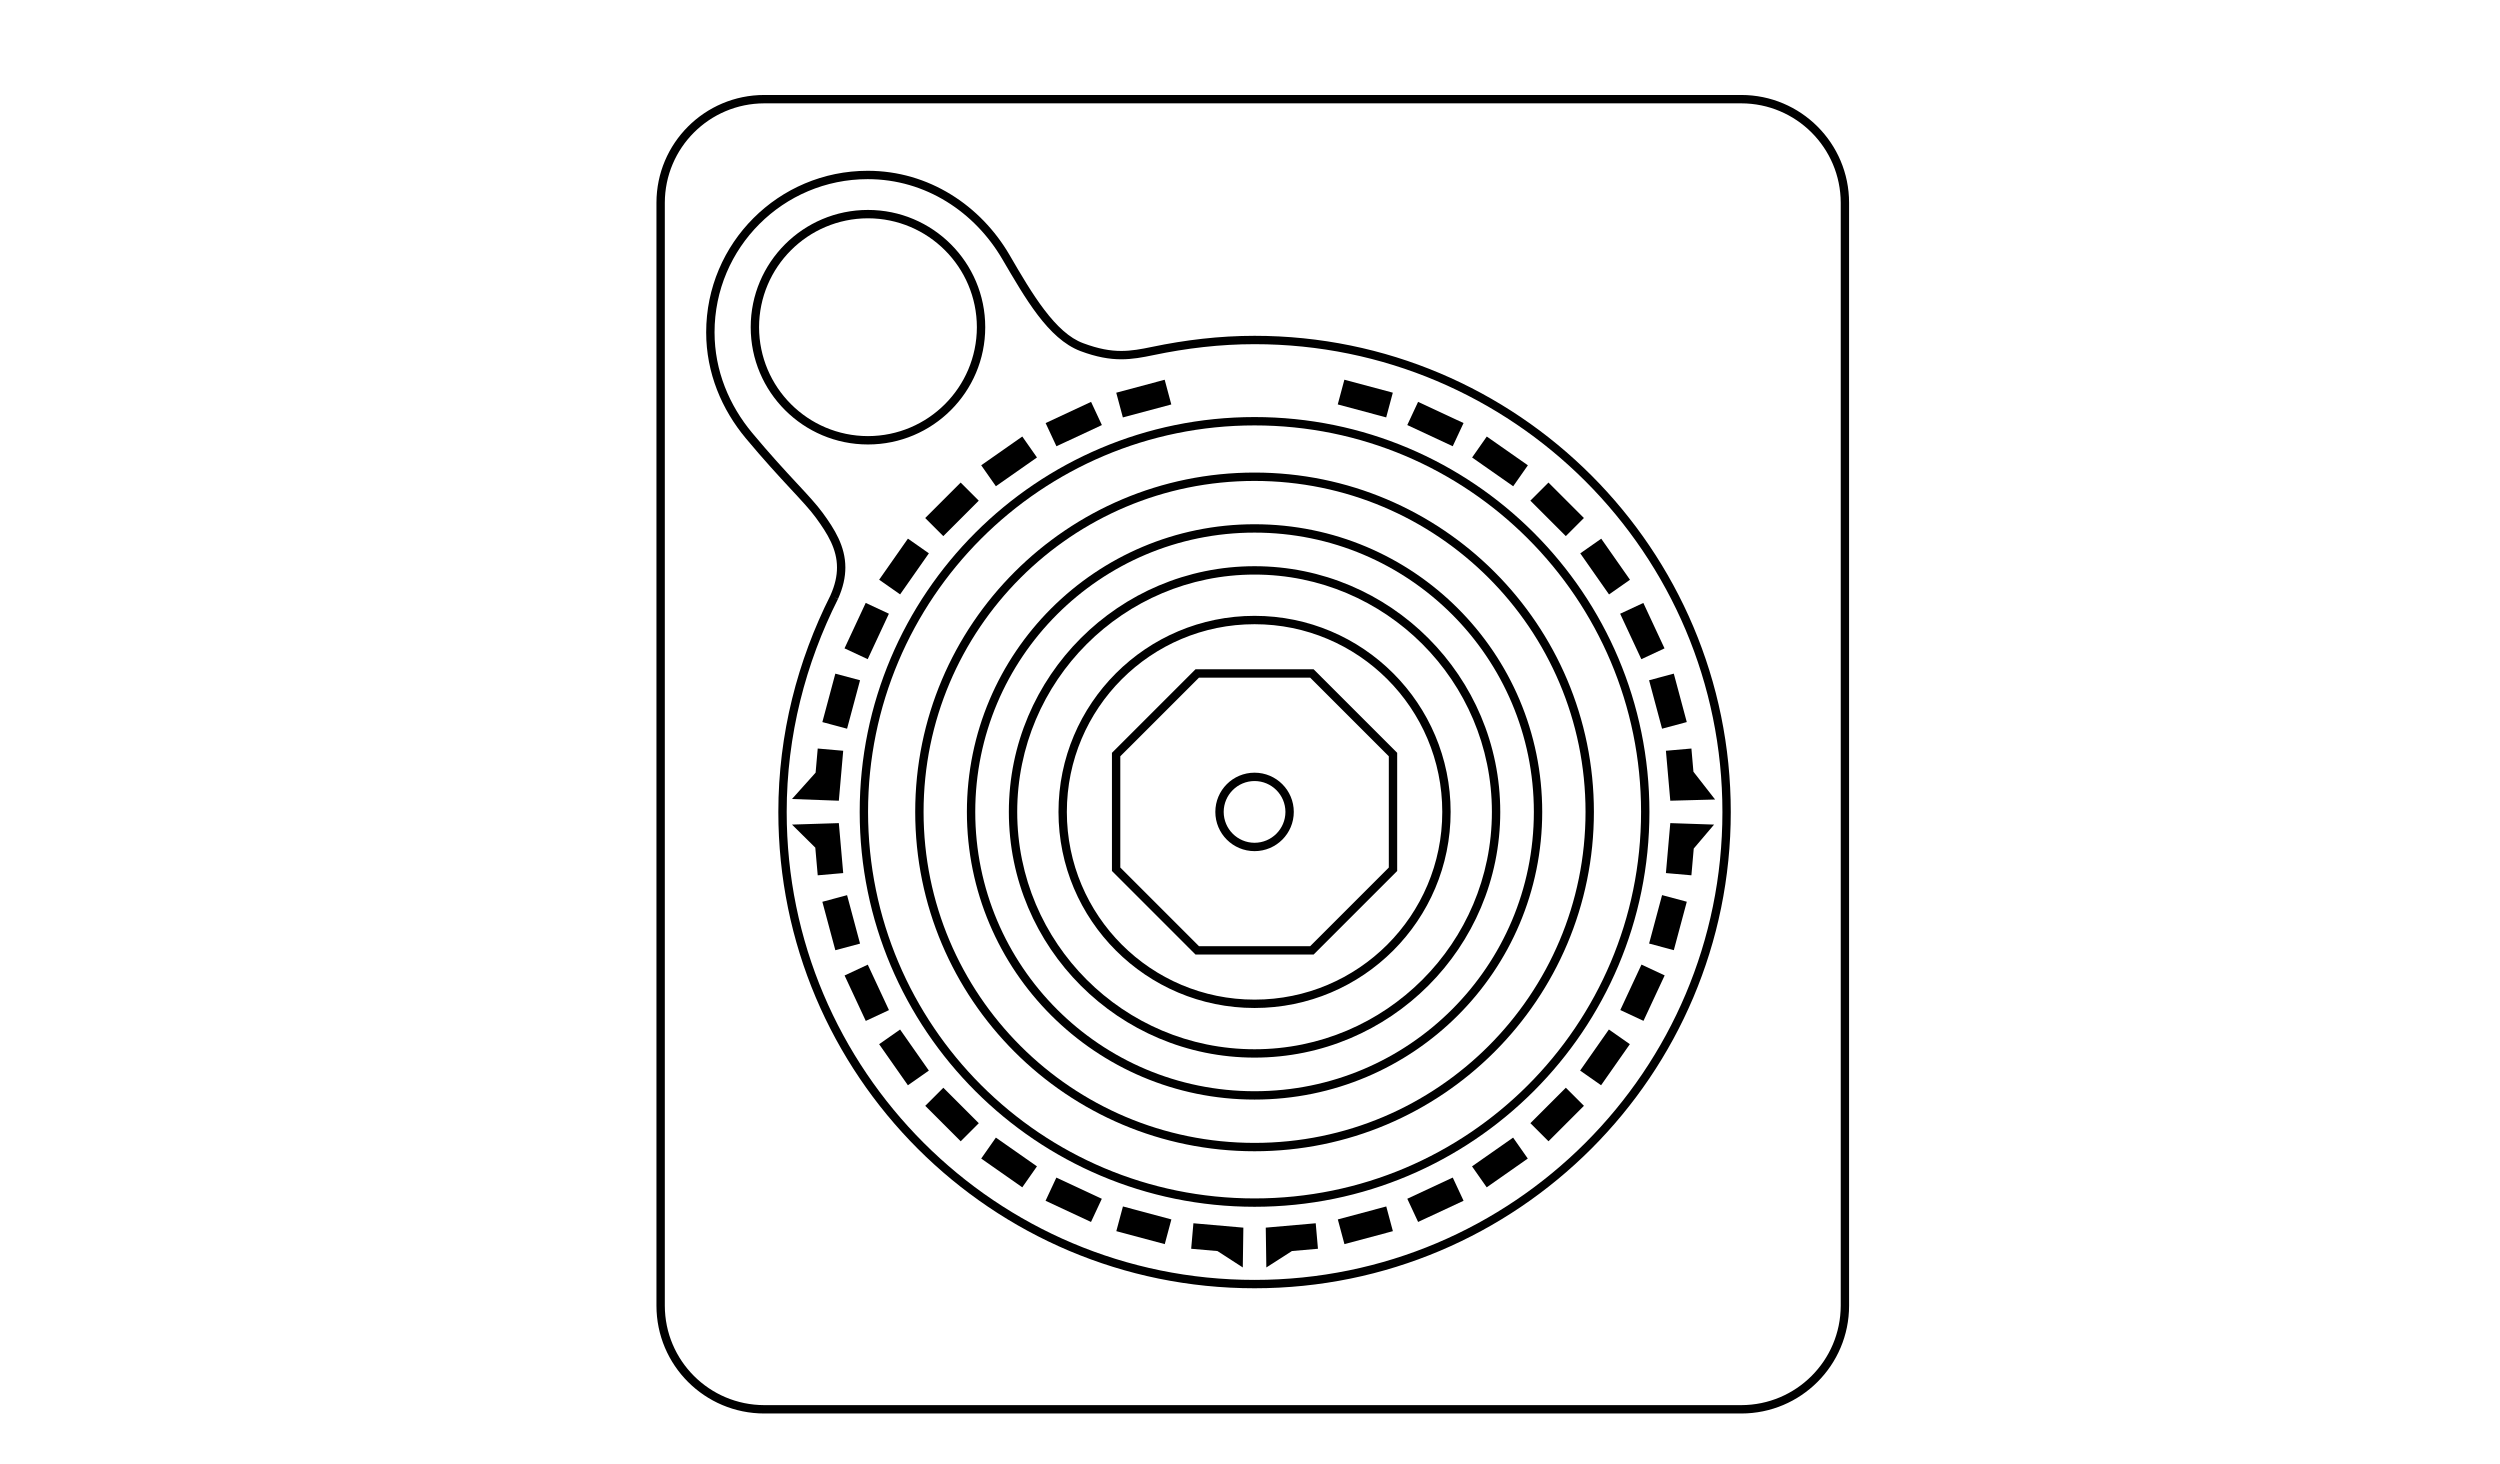
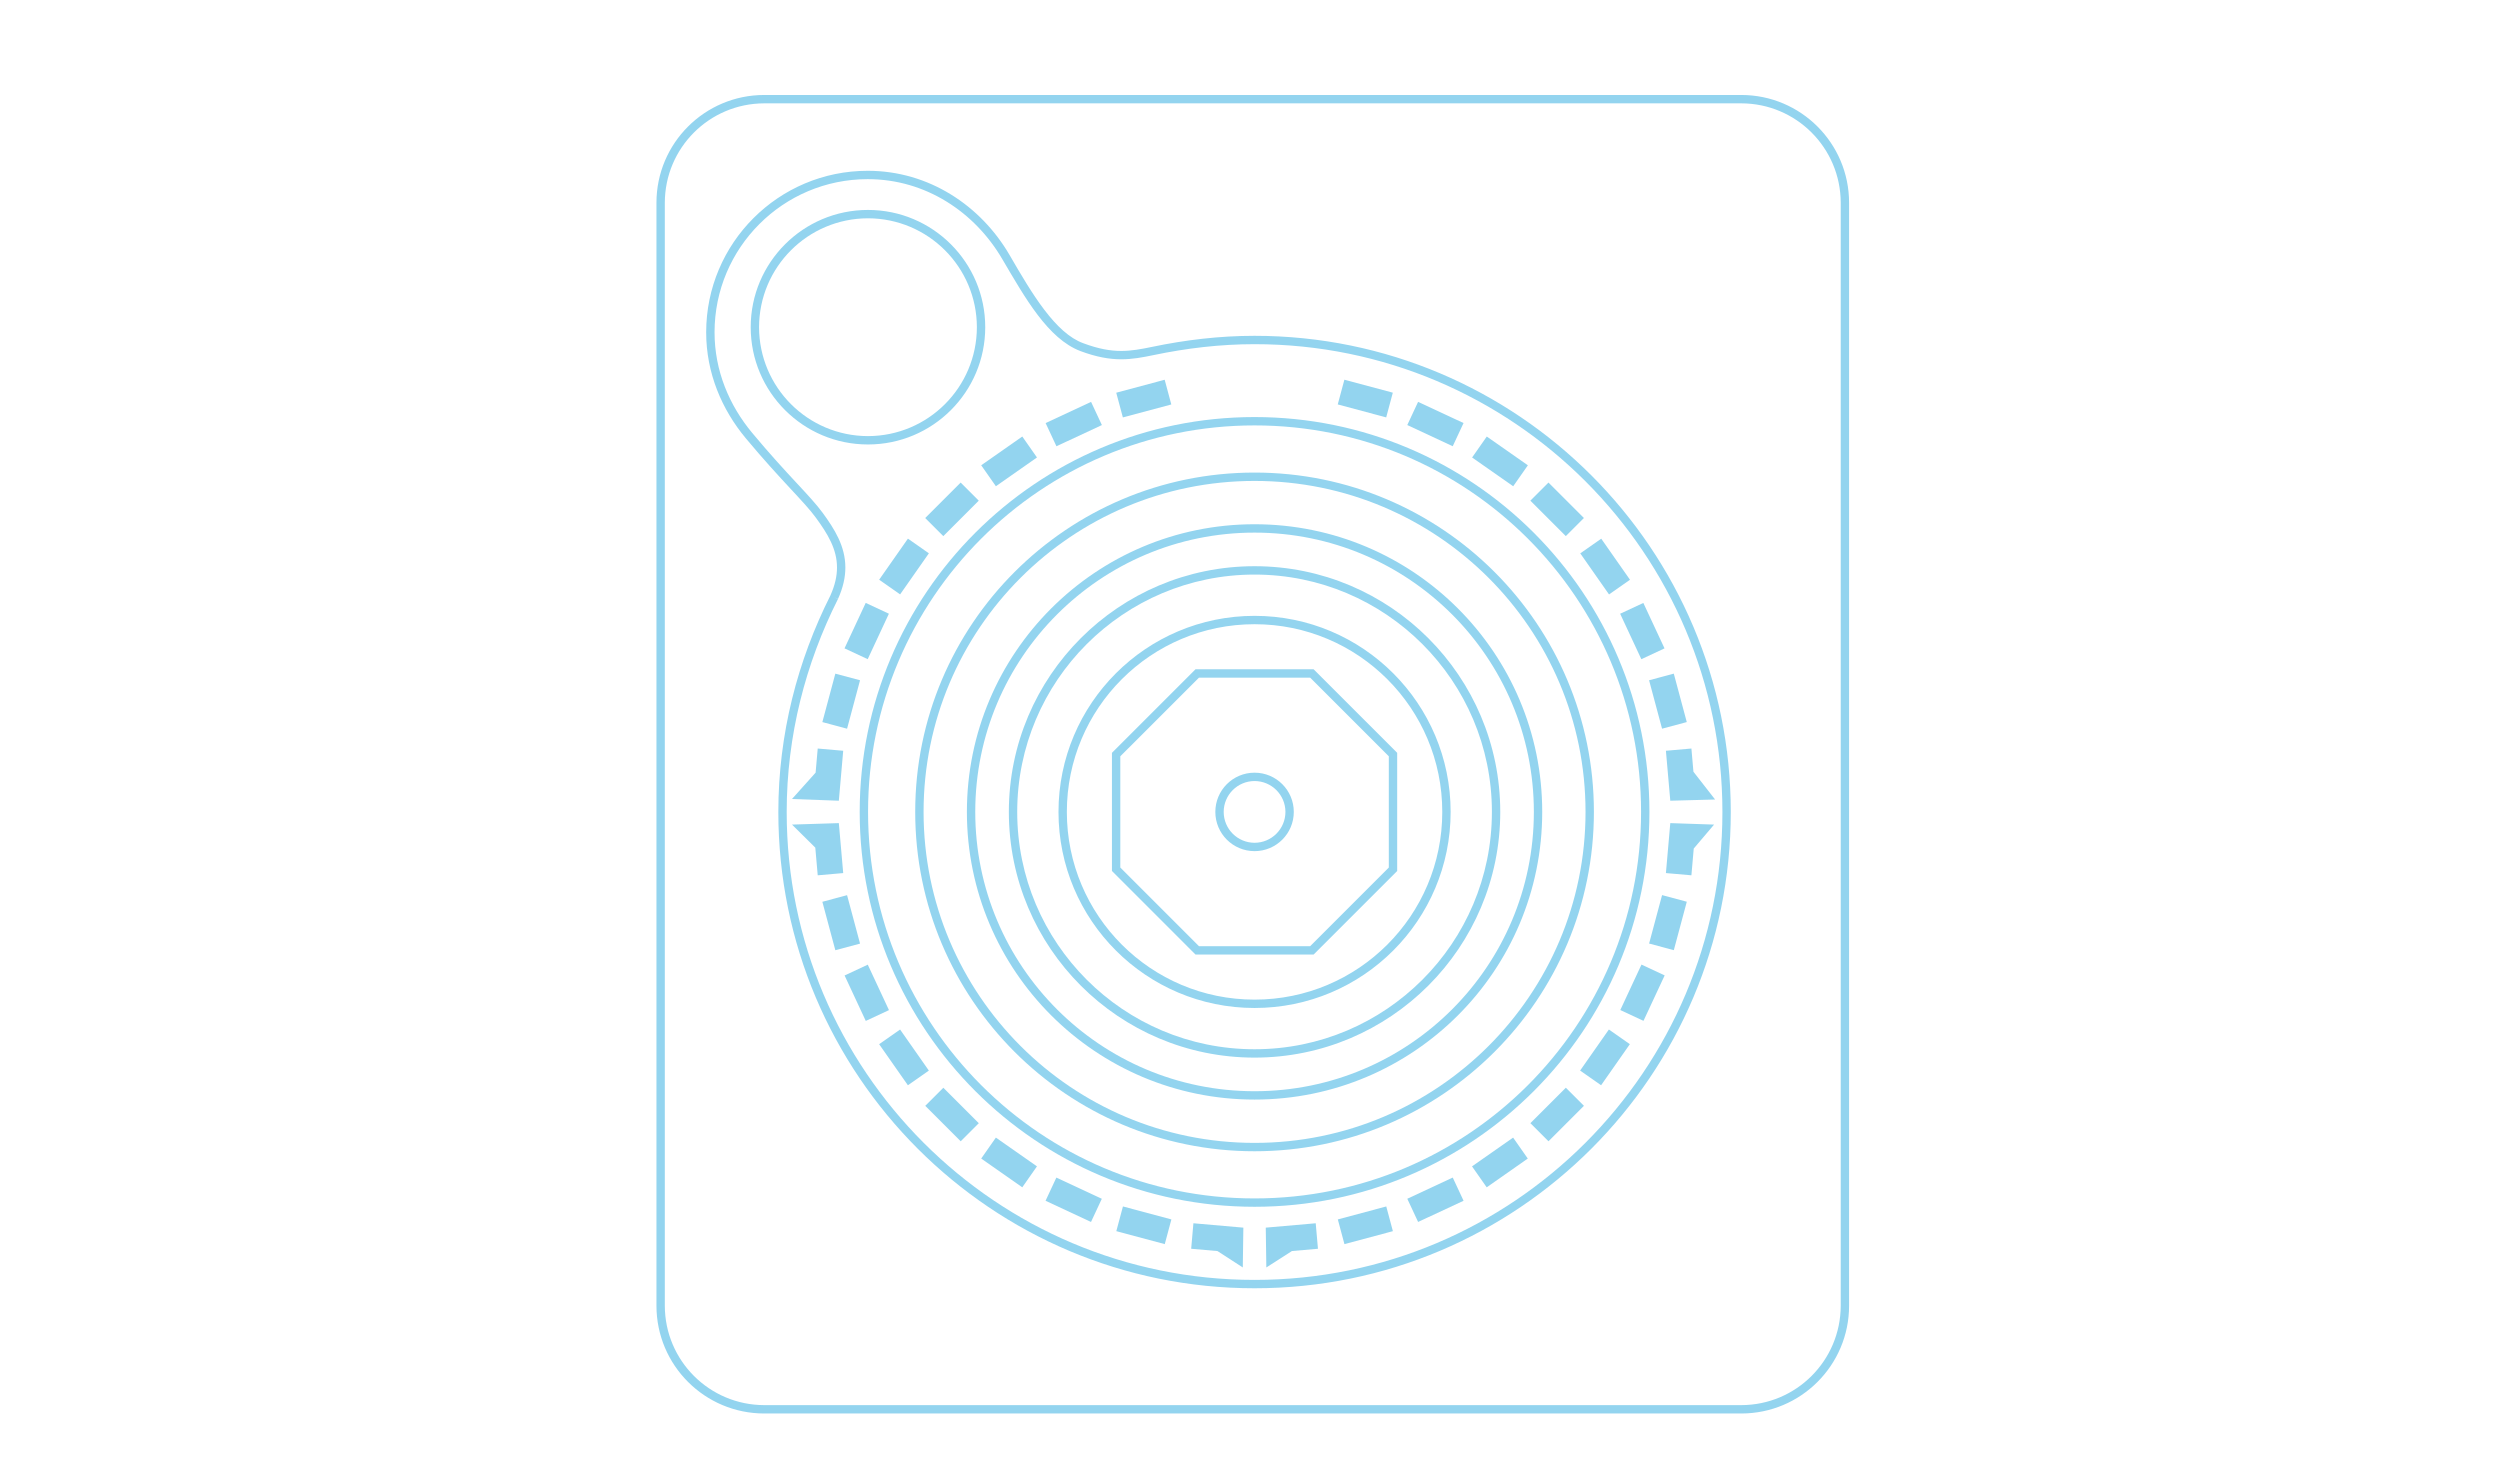
<svg xmlns="http://www.w3.org/2000/svg" version="1.2" baseProfile="tiny" id="Layer_3" x="0px" y="0px" width="598.189px" height="350.26px" viewBox="0 0 598.189 350.26" xml:space="preserve">
-   <path fill="#000000" d="M182.867,338.215c-14.245-0.002-25.792-11.549-25.794-25.794l0,0V48.52  c0.002-14.245,11.549-25.792,25.794-25.794l0,0h233.782c14.245,0.002,25.792,11.549,25.792,25.794l0,0v263.901  c0,14.245-11.547,25.792-25.792,25.794l0,0H182.867L182.867,338.215z M159.074,48.52v263.901  c0.023,13.141,10.653,23.769,23.793,23.792l0,0h233.782c13.141-0.023,23.769-10.651,23.792-23.792l0,0V48.52  c-0.023-13.14-10.651-23.769-23.792-23.792l0,0H182.867C169.727,24.751,159.097,35.379,159.074,48.52L159.074,48.52z" />
-   <path fill="#000000" d="M186.237,194.302c-0.002-18.663,4.614-36.214,12.452-51.807l0,0c1.128-2.507,1.585-4.7,1.585-6.701l0,0  c0.006-4.4-2.233-8.056-5.031-11.888l0,0c-2.818-3.89-8.196-8.733-16.787-19.029l0,0c-5.747-6.888-9.485-15.64-9.485-25.361l0,0  c0.002-21.345,17.305-38.648,38.65-38.65l0,0c14.664,0.002,27.068,8.356,33.937,20.142l0,0c5.403,9.333,10.979,18.705,17.652,21.122  l0,0c3.67,1.366,6.47,1.841,9.08,1.841l0,0c2.415,0,4.694-0.412,7.348-0.967l0,0c7.914-1.655,16.112-2.651,24.546-2.651l0,0  c62.933,0.002,113.949,51.019,113.949,113.949l0,0c0,62.933-51.017,113.949-113.949,113.949l0,0  C237.253,308.251,186.237,257.234,186.237,194.302L186.237,194.302z M200.494,143.356c-7.722,15.35-12.257,32.598-12.257,50.945l0,0  c0,30.918,12.529,58.898,32.788,79.16l0,0c20.263,20.261,48.244,32.788,79.16,32.788l0,0c30.918,0,58.898-12.527,79.16-32.788l0,0  c20.261-20.262,32.788-48.244,32.788-79.16l0,0c0-30.916-12.527-58.896-32.788-79.16l0,0c-20.262-20.259-48.244-32.788-79.16-32.788  l0,0c-8.277,0-16.335,0.976-24.136,2.607l0,0c-2.677,0.56-5.11,1.011-7.757,1.011l0,0c-2.862,0-5.942-0.537-9.778-1.968l0,0  c-7.771-2.969-13.216-12.696-18.682-21.989l0,0c-6.566-11.246-18.331-19.15-32.209-19.147l0,0c-10.125,0-19.279,4.099-25.915,10.734  l0,0c-6.635,6.635-10.734,15.79-10.734,25.914l0,0c0,9.201,3.529,17.495,9.019,24.081l0,0c8.535,10.235,13.81,14.944,16.868,19.133  l0,0c2.825,3.879,5.409,7.941,5.413,13.064l0,0c0.002,2.311-0.535,4.803-1.761,7.523l0,0l-0.911-0.41L200.494,143.356  L200.494,143.356z" />
-   <path fill="#000000" d="M205.704,194.271c0.002-52.179,42.301-94.479,94.482-94.479l0,0c52.181,0,94.479,42.301,94.481,94.479l0,0  c-0.002,52.181-42.301,94.481-94.481,94.483l0,0C248.004,288.752,205.706,246.451,205.704,194.271L205.704,194.271z   M234.792,128.877c-16.739,16.739-27.087,39.852-27.087,65.393l0,0c0,25.541,10.349,48.656,27.087,65.396l0,0  c16.737,16.736,39.852,27.088,65.394,27.088l0,0c25.541,0,48.656-10.352,65.393-27.088l0,0  c16.737-16.739,27.088-39.854,27.088-65.396l0,0c0-25.541-10.351-48.654-27.088-65.393l0,0  c-16.736-16.737-39.852-27.088-65.393-27.088l0,0C274.644,101.79,251.529,112.141,234.792,128.877L234.792,128.877z" />
-   <path fill="#000000" d="M253.271,194.271c0-25.909,21.004-46.912,46.914-46.914l0,0c25.911,0.002,46.915,21.005,46.915,46.914l0,0  c0,25.911-21.004,46.914-46.915,46.916l0,0C274.274,241.185,253.271,220.182,253.271,194.271L253.271,194.271z M268.426,162.512  c-8.13,8.132-13.153,19.354-13.155,31.759l0,0c0.002,12.407,5.025,23.629,13.155,31.761l0,0c8.13,8.128,19.354,13.153,31.759,13.153  l0,0c12.405,0,23.627-5.025,31.76-13.153l0,0c8.13-8.132,13.155-19.355,13.155-31.761l0,0c0-12.405-5.025-23.627-13.155-31.759l0,0  c-8.133-8.128-19.354-13.154-31.76-13.154l0,0C287.78,149.358,276.556,154.384,268.426,162.512L268.426,162.512z" />
-   <path fill="#000000" d="M218.989,194.271c0-44.844,36.353-81.195,81.196-81.197l0,0c44.845,0.002,81.195,36.353,81.197,81.197l0,0  c-0.002,44.844-36.353,81.196-81.197,81.196l0,0C255.341,275.468,218.989,239.115,218.989,194.271L218.989,194.271z   M244.186,138.271c-14.334,14.336-23.197,34.128-23.197,56l0,0c0,21.873,8.863,41.664,23.197,55.999l0,0  c14.333,14.334,34.128,23.197,55.999,23.197l0,0c21.873,0,41.665-8.863,56.001-23.197l0,0  c14.332-14.335,23.194-34.128,23.194-55.999l0,0c0-21.873-8.862-41.665-23.194-56l0,0c-14.336-14.334-34.128-23.197-56.001-23.197  l0,0C278.312,115.074,258.519,123.937,244.186,138.271L244.186,138.271z" />
-   <path fill="#000000" d="M231.354,194.271c0.002-38.014,30.817-68.829,68.831-68.832l0,0c38.013,0.002,68.83,30.817,68.83,68.832l0,0  c0,38.013-30.817,68.83-68.83,68.83l0,0C262.171,263.102,231.356,232.284,231.354,194.271L231.354,194.271z M252.929,147.015  c-12.095,12.098-19.574,28.799-19.574,47.257l0,0c0,18.458,7.479,35.158,19.574,47.255l0,0  c12.097,12.096,28.797,19.574,47.256,19.576l0,0c18.458-0.002,35.158-7.48,47.256-19.576l0,0  c12.095-12.097,19.573-28.799,19.575-47.255l0,0c-0.002-18.458-7.48-35.159-19.575-47.257l0,0  c-12.098-12.095-28.8-19.574-47.256-19.574l0,0C281.727,127.441,265.026,134.919,252.929,147.015L252.929,147.015z" />
-   <path fill="#000000" d="M241.394,194.271c0.002-32.469,26.322-58.791,58.791-58.791l0,0c32.469,0,58.789,26.322,58.789,58.791l0,0  h0.002c-0.002,32.469-26.322,58.79-58.791,58.79l0,0C267.716,253.062,241.396,226.74,241.394,194.271L241.394,194.271z   M260.029,154.115c-10.279,10.279-16.634,24.471-16.634,40.156l0,0c0,15.686,6.354,29.877,16.634,40.156l0,0  c10.279,10.278,24.471,16.634,40.156,16.634l0,0c15.686,0,29.877-6.355,40.156-16.634l0,0  c10.279-10.279,16.634-24.471,16.634-40.156l0,0c0-15.686-6.354-29.877-16.634-40.156l0,0  c-10.279-10.279-24.471-16.634-40.156-16.634l0,0C284.5,137.481,270.308,143.836,260.029,154.115L260.029,154.115z" />
-   <path fill="#000000" d="M179.625,78.292c0.002-15.497,12.562-28.057,28.059-28.059l0,0c15.498,0.002,28.059,12.562,28.059,28.059  l0,0c0,15.497-12.562,28.059-28.059,28.059l0,0C192.186,106.351,179.626,93.79,179.625,78.292L179.625,78.292z M181.625,78.292  c0.025,14.392,11.667,26.033,26.058,26.058l0,0c14.392-0.024,26.033-11.666,26.06-26.058l0,0  c-0.027-14.392-11.668-26.033-26.06-26.058l0,0C193.292,52.259,181.65,63.901,181.625,78.292L181.625,78.292z" />
-   <path fill="#000000" d="M286.464,228.397v-1.001l0.708-0.708l-0.708,0.708V228.397h-0.414l-19.99-19.992v-28.271l19.99-19.988  h28.269l19.992,19.988v28.272l-19.99,19.99H286.464L286.464,228.397z M313.491,226.396l18.819-18.82v-26.61l-18.819-18.818h-26.613  l-18.817,18.816v26.612l18.819,18.82H313.491L313.491,226.396z" />
-   <path fill="#000000" d="M290.8,194.271c0-5.185,4.2-9.387,9.384-9.387l0,0c5.186,0,9.389,4.202,9.389,9.387l0,0  c0,5.186-4.203,9.386-9.389,9.386l0,0C295,203.656,290.8,199.456,290.8,194.271L290.8,194.271z M292.799,194.271  c0.008,4.08,3.307,7.379,7.385,7.387l0,0c4.08-0.008,7.381-3.307,7.39-7.387l0,0c-0.009-4.079-3.31-7.38-7.39-7.388l0,0  C296.106,186.891,292.807,190.191,292.799,194.271L292.799,194.271z" />
-   <rect x="267.686" y="92.312" transform="matrix(0.9659 -0.2588 0.2588 0.9659 -15.3584 74.0813)" fill="#000000" width="11.999" height="6.122" />
-   <rect x="250.915" y="98.416" transform="matrix(0.9063 -0.4227 0.4227 0.9063 -18.8141 118.0985)" fill="#000000" width="12" height="6.122" />
-   <rect x="235.459" y="107.34" transform="matrix(0.8191 -0.5736 0.5736 0.8191 -19.6545 158.4676)" fill="#000000" width="11.999" height="6.122" />
-   <rect x="221.786" y="118.812" transform="matrix(0.7071 -0.7071 0.7071 0.7071 -19.4599 196.7648)" fill="#000000" width="11.999" height="6.122" />
-   <rect x="210.314" y="132.484" transform="matrix(0.5736 -0.8191 0.8191 0.5736 -18.7931 234.987)" fill="#000000" width="11.999" height="6.122" />
-   <rect x="201.391" y="147.94" transform="matrix(0.4226 -0.9063 0.9063 0.4226 -17.1141 275.1377)" fill="#000000" width="11.999" height="6.122" />
-   <rect x="195.287" y="164.712" transform="matrix(0.2588 -0.9659 0.9659 0.2588 -12.8661 318.7776)" fill="#000000" width="11.999" height="6.122" />
-   <polygon fill="#000000" points="201.759,179.639 200.713,191.593 189.503,191.181 195.155,184.876 195.661,179.104 " />
-   <polygon fill="#000000" points="200.713,196.952 201.759,208.906 195.661,209.44 195.081,202.818 189.503,197.303 " />
-   <rect x="195.286" y="217.712" transform="matrix(-0.2588 -0.9659 0.9659 -0.2588 40.1273 472.3364)" fill="#000000" width="12" height="6.122" />
-   <rect x="201.391" y="234.483" transform="matrix(-0.4226 -0.9063 0.9063 -0.4226 79.7541 525.895)" fill="#000000" width="11.999" height="6.122" />
-   <rect x="210.314" y="249.939" transform="matrix(-0.5736 -0.8191 0.8191 -0.5736 133.1499 575.3112)" fill="#000000" width="11.999" height="6.121" />
-   <rect x="221.787" y="263.611" transform="matrix(-0.7071 -0.7071 0.7071 -0.7071 200.2999 616.3083)" fill="#000000" width="11.999" height="6.122" />
-   <rect x="235.459" y="275.084" transform="matrix(-0.8192 -0.5735 0.5735 -0.8192 279.7355 644.4797)" fill="#000000" width="11.999" height="6.122" />
-   <rect x="250.915" y="284.008" transform="matrix(-0.9063 -0.4226 0.4226 -0.9063 368.4336 655.8184)" fill="#000000" width="11.999" height="6.12" />
-   <rect x="267.686" y="290.111" transform="matrix(-0.9659 -0.2588 0.2588 -0.9659 462.1759 647.186)" fill="#000000" width="12" height="6.122" />
-   <polygon fill="#000000" points="285.553,292.699 297.506,293.745 297.37,303.272 291.31,299.348 285.019,298.798 " />
-   <polygon fill="#000000" points="302.866,293.745 314.82,292.699 315.354,298.798 309.128,299.342 303.003,303.272 " />
-   <rect x="320.687" y="290.112" transform="matrix(-0.9659 0.2588 -0.2588 -0.9659 718.1155 491.8113)" fill="#000000" width="12" height="6.121" />
-   <rect x="337.457" y="284.007" transform="matrix(-0.9063 0.4226 -0.4226 -0.9063 776.0536 402.0968)" fill="#000000" width="12" height="6.122" />
-   <rect x="352.914" y="275.083" transform="matrix(-0.8192 0.5736 -0.5736 -0.8192 812.4548 300.1307)" fill="#000000" width="12" height="6.121" />
-   <rect x="366.585" y="263.611" transform="matrix(-0.7071 0.7071 -0.7071 -0.7071 824.6086 191.7797)" fill="#000000" width="12" height="6.122" />
-   <rect x="378.058" y="249.939" transform="matrix(-0.5736 0.8192 -0.8192 -0.5736 811.587 83.5046)" fill="#000000" width="12" height="6.122" />
-   <rect x="386.982" y="234.483" transform="matrix(-0.4225 0.9063 -0.9063 -0.4225 774.3273 -18.2639)" fill="#000000" width="12" height="6.122" />
-   <rect x="393.087" y="217.711" transform="matrix(-0.2588 0.9659 -0.9659 -0.2588 715.6264 -107.5765)" fill="#000000" width="11.999" height="6.122" />
-   <polygon fill="#000000" points="398.613,208.905 399.659,196.952 410.136,197.303 405.271,203.037 404.711,209.439 " />
-   <polygon fill="#000000" points="399.659,191.592 398.612,179.639 404.712,179.104 405.197,184.657 410.38,191.304 " />
-   <rect x="393.087" y="164.711" transform="matrix(0.2589 0.9659 -0.9659 0.2589 457.8221 -261.1424)" fill="#000000" width="11.999" height="6.123" />
-   <rect x="386.982" y="147.94" transform="matrix(0.4226 0.9063 -0.9063 0.4226 363.7476 -268.9771)" fill="#000000" width="11.999" height="6.122" />
-   <rect x="378.058" y="132.483" transform="matrix(0.5736 0.8192 -0.8192 0.5736 274.8105 -256.8047)" fill="#000000" width="12" height="6.123" />
-   <rect x="366.587" y="118.811" transform="matrix(0.7071 0.7071 -0.7071 0.7071 195.3046 -227.7625)" fill="#000000" width="11.999" height="6.123" />
-   <rect x="352.914" y="107.339" transform="matrix(0.8192 0.5735 -0.5735 0.8192 128.2024 -185.8761)" fill="#000000" width="12.001" height="6.123" />
-   <rect x="337.457" y="98.415" transform="matrix(0.9063 0.4226 -0.4226 0.9063 75.0685 -135.6476)" fill="#000000" width="11.999" height="6.122" />
-   <rect x="320.687" y="92.311" transform="matrix(0.9659 0.2588 -0.2588 0.9659 35.8154 -81.3024)" fill="#000000" width="11.999" height="6.123" />
+   <path fill="#93D4EF" d="M182.867,338.215c-14.245-0.002-25.792-11.549-25.794-25.794l0,0V48.52  c0.002-14.245,11.549-25.792,25.794-25.794l0,0h233.782c14.245,0.002,25.792,11.549,25.792,25.794l0,0v263.901  c0,14.245-11.547,25.792-25.792,25.794l0,0H182.867L182.867,338.215z M159.074,48.52v263.901  c0.023,13.141,10.653,23.769,23.793,23.792l0,0h233.782c13.141-0.023,23.769-10.651,23.792-23.792l0,0V48.52  c-0.023-13.14-10.651-23.769-23.792-23.792l0,0H182.867C169.727,24.751,159.097,35.379,159.074,48.52L159.074,48.52z" />
+   <path fill="#93D4EF" d="M186.237,194.302c-0.002-18.663,4.614-36.214,12.452-51.807l0,0c1.128-2.507,1.585-4.7,1.585-6.701l0,0  c0.006-4.4-2.233-8.056-5.031-11.888l0,0c-2.818-3.89-8.196-8.733-16.787-19.029l0,0c-5.747-6.888-9.485-15.64-9.485-25.361l0,0  c0.002-21.345,17.305-38.648,38.65-38.65l0,0c14.664,0.002,27.068,8.356,33.937,20.142l0,0c5.403,9.333,10.979,18.705,17.652,21.122  l0,0c3.67,1.366,6.47,1.841,9.08,1.841l0,0c2.415,0,4.694-0.412,7.348-0.967l0,0c7.914-1.655,16.112-2.651,24.546-2.651l0,0  c62.933,0.002,113.949,51.019,113.949,113.949l0,0c0,62.933-51.017,113.949-113.949,113.949l0,0  C237.253,308.251,186.237,257.234,186.237,194.302L186.237,194.302z M200.494,143.356c-7.722,15.35-12.257,32.598-12.257,50.945l0,0  c0,30.918,12.529,58.898,32.788,79.16l0,0c20.263,20.261,48.244,32.788,79.16,32.788l0,0c30.918,0,58.898-12.527,79.16-32.788l0,0  c20.261-20.262,32.788-48.244,32.788-79.16l0,0c0-30.916-12.527-58.896-32.788-79.16l0,0c-20.262-20.259-48.244-32.788-79.16-32.788  l0,0c-8.277,0-16.335,0.976-24.136,2.607l0,0c-2.677,0.56-5.11,1.011-7.757,1.011l0,0c-2.862,0-5.942-0.537-9.778-1.968l0,0  c-7.771-2.969-13.216-12.696-18.682-21.989l0,0c-6.566-11.246-18.331-19.15-32.209-19.147l0,0c-10.125,0-19.279,4.099-25.915,10.734  l0,0c-6.635,6.635-10.734,15.79-10.734,25.914l0,0c0,9.201,3.529,17.495,9.019,24.081l0,0c8.535,10.235,13.81,14.944,16.868,19.133  l0,0c2.825,3.879,5.409,7.941,5.413,13.064l0,0c0.002,2.311-0.535,4.803-1.761,7.523l0,0l-0.911-0.41L200.494,143.356  L200.494,143.356z" />
+   <path fill="#93D4EF" d="M205.704,194.271c0.002-52.179,42.301-94.479,94.482-94.479l0,0c52.181,0,94.479,42.301,94.481,94.479l0,0  c-0.002,52.181-42.301,94.481-94.481,94.483l0,0C248.004,288.752,205.706,246.451,205.704,194.271L205.704,194.271z   M234.792,128.877c-16.739,16.739-27.087,39.852-27.087,65.393l0,0c0,25.541,10.349,48.656,27.087,65.396l0,0  c16.737,16.736,39.852,27.088,65.394,27.088l0,0c25.541,0,48.656-10.352,65.393-27.088l0,0  c16.737-16.739,27.088-39.854,27.088-65.396l0,0c0-25.541-10.351-48.654-27.088-65.393l0,0  c-16.736-16.737-39.852-27.088-65.393-27.088l0,0C274.644,101.79,251.529,112.141,234.792,128.877L234.792,128.877z" />
+   <path fill="#93D4EF" d="M253.271,194.271c0-25.909,21.004-46.912,46.914-46.914l0,0c25.911,0.002,46.915,21.005,46.915,46.914l0,0  c0,25.911-21.004,46.914-46.915,46.916l0,0C274.274,241.185,253.271,220.182,253.271,194.271L253.271,194.271z M268.426,162.512  c-8.13,8.132-13.153,19.354-13.155,31.759l0,0c0.002,12.407,5.025,23.629,13.155,31.761l0,0c8.13,8.128,19.354,13.153,31.759,13.153  l0,0c12.405,0,23.627-5.025,31.76-13.153l0,0c8.13-8.132,13.155-19.355,13.155-31.761l0,0c0-12.405-5.025-23.627-13.155-31.759l0,0  c-8.133-8.128-19.354-13.154-31.76-13.154l0,0C287.78,149.358,276.556,154.384,268.426,162.512L268.426,162.512z" />
+   <path fill="#93D4EF" d="M218.989,194.271c0-44.844,36.353-81.195,81.196-81.197l0,0c44.845,0.002,81.195,36.353,81.197,81.197l0,0  c-0.002,44.844-36.353,81.196-81.197,81.196l0,0C255.341,275.468,218.989,239.115,218.989,194.271L218.989,194.271z   M244.186,138.271c-14.334,14.336-23.197,34.128-23.197,56l0,0c0,21.873,8.863,41.664,23.197,55.999l0,0  c14.333,14.334,34.128,23.197,55.999,23.197l0,0c21.873,0,41.665-8.863,56.001-23.197l0,0  c14.332-14.335,23.194-34.128,23.194-55.999l0,0c0-21.873-8.862-41.665-23.194-56l0,0c-14.336-14.334-34.128-23.197-56.001-23.197  l0,0C278.312,115.074,258.519,123.937,244.186,138.271L244.186,138.271z" />
+   <path fill="#93D4EF" d="M231.354,194.271c0.002-38.014,30.817-68.829,68.831-68.832l0,0c38.013,0.002,68.83,30.817,68.83,68.832l0,0  c0,38.013-30.817,68.83-68.83,68.83l0,0C262.171,263.102,231.356,232.284,231.354,194.271L231.354,194.271z M252.929,147.015  c-12.095,12.098-19.574,28.799-19.574,47.257l0,0c0,18.458,7.479,35.158,19.574,47.255l0,0  c12.097,12.096,28.797,19.574,47.256,19.576l0,0c18.458-0.002,35.158-7.48,47.256-19.576l0,0  c12.095-12.097,19.573-28.799,19.575-47.255l0,0c-0.002-18.458-7.48-35.159-19.575-47.257l0,0  c-12.098-12.095-28.8-19.574-47.256-19.574l0,0C281.727,127.441,265.026,134.919,252.929,147.015L252.929,147.015z" />
+   <path fill="#93D4EF" d="M241.394,194.271c0.002-32.469,26.322-58.791,58.791-58.791l0,0c32.469,0,58.789,26.322,58.789,58.791l0,0  h0.002c-0.002,32.469-26.322,58.79-58.791,58.79l0,0C267.716,253.062,241.396,226.74,241.394,194.271L241.394,194.271z   M260.029,154.115c-10.279,10.279-16.634,24.471-16.634,40.156l0,0c0,15.686,6.354,29.877,16.634,40.156l0,0  c10.279,10.278,24.471,16.634,40.156,16.634l0,0c15.686,0,29.877-6.355,40.156-16.634l0,0  c10.279-10.279,16.634-24.471,16.634-40.156l0,0c0-15.686-6.354-29.877-16.634-40.156l0,0  c-10.279-10.279-24.471-16.634-40.156-16.634l0,0C284.5,137.481,270.308,143.836,260.029,154.115L260.029,154.115z" />
+   <path fill="#93D4EF" d="M179.625,78.292c0.002-15.497,12.562-28.057,28.059-28.059l0,0c15.498,0.002,28.059,12.562,28.059,28.059  l0,0c0,15.497-12.562,28.059-28.059,28.059l0,0C192.186,106.351,179.626,93.79,179.625,78.292L179.625,78.292z M181.625,78.292  c0.025,14.392,11.667,26.033,26.058,26.058l0,0c14.392-0.024,26.033-11.666,26.06-26.058l0,0  c-0.027-14.392-11.668-26.033-26.06-26.058l0,0C193.292,52.259,181.65,63.901,181.625,78.292L181.625,78.292z" />
+   <path fill="#93D4EF" d="M286.464,228.397v-1.001l0.708-0.708l-0.708,0.708V228.397h-0.414l-19.99-19.992v-28.271l19.99-19.988  h28.269l19.992,19.988v28.272l-19.99,19.99H286.464L286.464,228.397z M313.491,226.396l18.819-18.82v-26.61l-18.819-18.818h-26.613  l-18.817,18.816v26.612l18.819,18.82H313.491L313.491,226.396z" />
+   <path fill="#93D4EF" d="M290.8,194.271c0-5.185,4.2-9.387,9.384-9.387l0,0c5.186,0,9.389,4.202,9.389,9.387l0,0  c0,5.186-4.203,9.386-9.389,9.386l0,0C295,203.656,290.8,199.456,290.8,194.271L290.8,194.271z M292.799,194.271  c0.008,4.08,3.307,7.379,7.385,7.387l0,0c4.08-0.008,7.381-3.307,7.39-7.387l0,0c-0.009-4.079-3.31-7.38-7.39-7.388l0,0  C296.106,186.891,292.807,190.191,292.799,194.271L292.799,194.271z" />
+   <rect x="267.686" y="92.312" transform="matrix(0.9659 -0.2588 0.2588 0.9659 -15.3584 74.0813)" fill="#93D4EF" width="11.999" height="6.122" />
+   <rect x="250.915" y="98.416" transform="matrix(0.9063 -0.4227 0.4227 0.9063 -18.8141 118.0985)" fill="#93D4EF" width="12" height="6.122" />
+   <rect x="235.459" y="107.34" transform="matrix(0.8191 -0.5736 0.5736 0.8191 -19.6545 158.4676)" fill="#93D4EF" width="11.999" height="6.122" />
+   <rect x="221.786" y="118.812" transform="matrix(0.7071 -0.7071 0.7071 0.7071 -19.4599 196.7648)" fill="#93D4EF" width="11.999" height="6.122" />
+   <rect x="210.314" y="132.484" transform="matrix(0.5736 -0.8191 0.8191 0.5736 -18.7931 234.987)" fill="#93D4EF" width="11.999" height="6.122" />
+   <rect x="201.391" y="147.94" transform="matrix(0.4226 -0.9063 0.9063 0.4226 -17.1141 275.1377)" fill="#93D4EF" width="11.999" height="6.122" />
+   <rect x="195.287" y="164.712" transform="matrix(0.2588 -0.9659 0.9659 0.2588 -12.8661 318.7776)" fill="#93D4EF" width="11.999" height="6.122" />
+   <polygon fill="#93D4EF" points="201.759,179.639 200.713,191.593 189.503,191.181 195.155,184.876 195.661,179.104 " />
+   <polygon fill="#93D4EF" points="200.713,196.952 201.759,208.906 195.661,209.44 195.081,202.818 189.503,197.303 " />
+   <rect x="195.286" y="217.712" transform="matrix(-0.2588 -0.9659 0.9659 -0.2588 40.1273 472.3364)" fill="#93D4EF" width="12" height="6.122" />
+   <rect x="201.391" y="234.483" transform="matrix(-0.4226 -0.9063 0.9063 -0.4226 79.7541 525.895)" fill="#93D4EF" width="11.999" height="6.122" />
+   <rect x="210.314" y="249.939" transform="matrix(-0.5736 -0.8191 0.8191 -0.5736 133.1499 575.3112)" fill="#93D4EF" width="11.999" height="6.121" />
+   <rect x="221.787" y="263.611" transform="matrix(-0.7071 -0.7071 0.7071 -0.7071 200.2999 616.3083)" fill="#93D4EF" width="11.999" height="6.122" />
+   <rect x="235.459" y="275.084" transform="matrix(-0.8192 -0.5735 0.5735 -0.8192 279.7355 644.4797)" fill="#93D4EF" width="11.999" height="6.122" />
+   <rect x="250.915" y="284.008" transform="matrix(-0.9063 -0.4226 0.4226 -0.9063 368.4336 655.8184)" fill="#93D4EF" width="11.999" height="6.12" />
+   <rect x="267.686" y="290.111" transform="matrix(-0.9659 -0.2588 0.2588 -0.9659 462.1759 647.186)" fill="#93D4EF" width="12" height="6.122" />
+   <polygon fill="#93D4EF" points="285.553,292.699 297.506,293.745 297.37,303.272 291.31,299.348 285.019,298.798 " />
+   <polygon fill="#93D4EF" points="302.866,293.745 314.82,292.699 315.354,298.798 309.128,299.342 303.003,303.272 " />
+   <rect x="320.687" y="290.112" transform="matrix(-0.9659 0.2588 -0.2588 -0.9659 718.1155 491.8113)" fill="#93D4EF" width="12" height="6.121" />
+   <rect x="337.457" y="284.007" transform="matrix(-0.9063 0.4226 -0.4226 -0.9063 776.0536 402.0968)" fill="#93D4EF" width="12" height="6.122" />
+   <rect x="352.914" y="275.083" transform="matrix(-0.8192 0.5736 -0.5736 -0.8192 812.4548 300.1307)" fill="#93D4EF" width="12" height="6.121" />
+   <rect x="366.585" y="263.611" transform="matrix(-0.7071 0.7071 -0.7071 -0.7071 824.6086 191.7797)" fill="#93D4EF" width="12" height="6.122" />
+   <rect x="378.058" y="249.939" transform="matrix(-0.5736 0.8192 -0.8192 -0.5736 811.587 83.5046)" fill="#93D4EF" width="12" height="6.122" />
+   <rect x="386.982" y="234.483" transform="matrix(-0.4225 0.9063 -0.9063 -0.4225 774.3273 -18.2639)" fill="#93D4EF" width="12" height="6.122" />
+   <rect x="393.087" y="217.711" transform="matrix(-0.2588 0.9659 -0.9659 -0.2588 715.6264 -107.5765)" fill="#93D4EF" width="11.999" height="6.122" />
+   <polygon fill="#93D4EF" points="398.613,208.905 399.659,196.952 410.136,197.303 405.271,203.037 404.711,209.439 " />
+   <polygon fill="#93D4EF" points="399.659,191.592 398.612,179.639 404.712,179.104 405.197,184.657 410.38,191.304 " />
+   <rect x="393.087" y="164.711" transform="matrix(0.2589 0.9659 -0.9659 0.2589 457.8221 -261.1424)" fill="#93D4EF" width="11.999" height="6.123" />
+   <rect x="386.982" y="147.94" transform="matrix(0.4226 0.9063 -0.9063 0.4226 363.7476 -268.9771)" fill="#93D4EF" width="11.999" height="6.122" />
+   <rect x="378.058" y="132.483" transform="matrix(0.5736 0.8192 -0.8192 0.5736 274.8105 -256.8047)" fill="#93D4EF" width="12" height="6.123" />
+   <rect x="366.587" y="118.811" transform="matrix(0.7071 0.7071 -0.7071 0.7071 195.3046 -227.7625)" fill="#93D4EF" width="11.999" height="6.123" />
+   <rect x="352.914" y="107.339" transform="matrix(0.8192 0.5735 -0.5735 0.8192 128.2024 -185.8761)" fill="#93D4EF" width="12.001" height="6.123" />
+   <rect x="337.457" y="98.415" transform="matrix(0.9063 0.4226 -0.4226 0.9063 75.0685 -135.6476)" fill="#93D4EF" width="11.999" height="6.122" />
+   <rect x="320.687" y="92.311" transform="matrix(0.9659 0.2588 -0.2588 0.9659 35.8154 -81.3024)" fill="#93D4EF" width="11.999" height="6.123" />
</svg>
